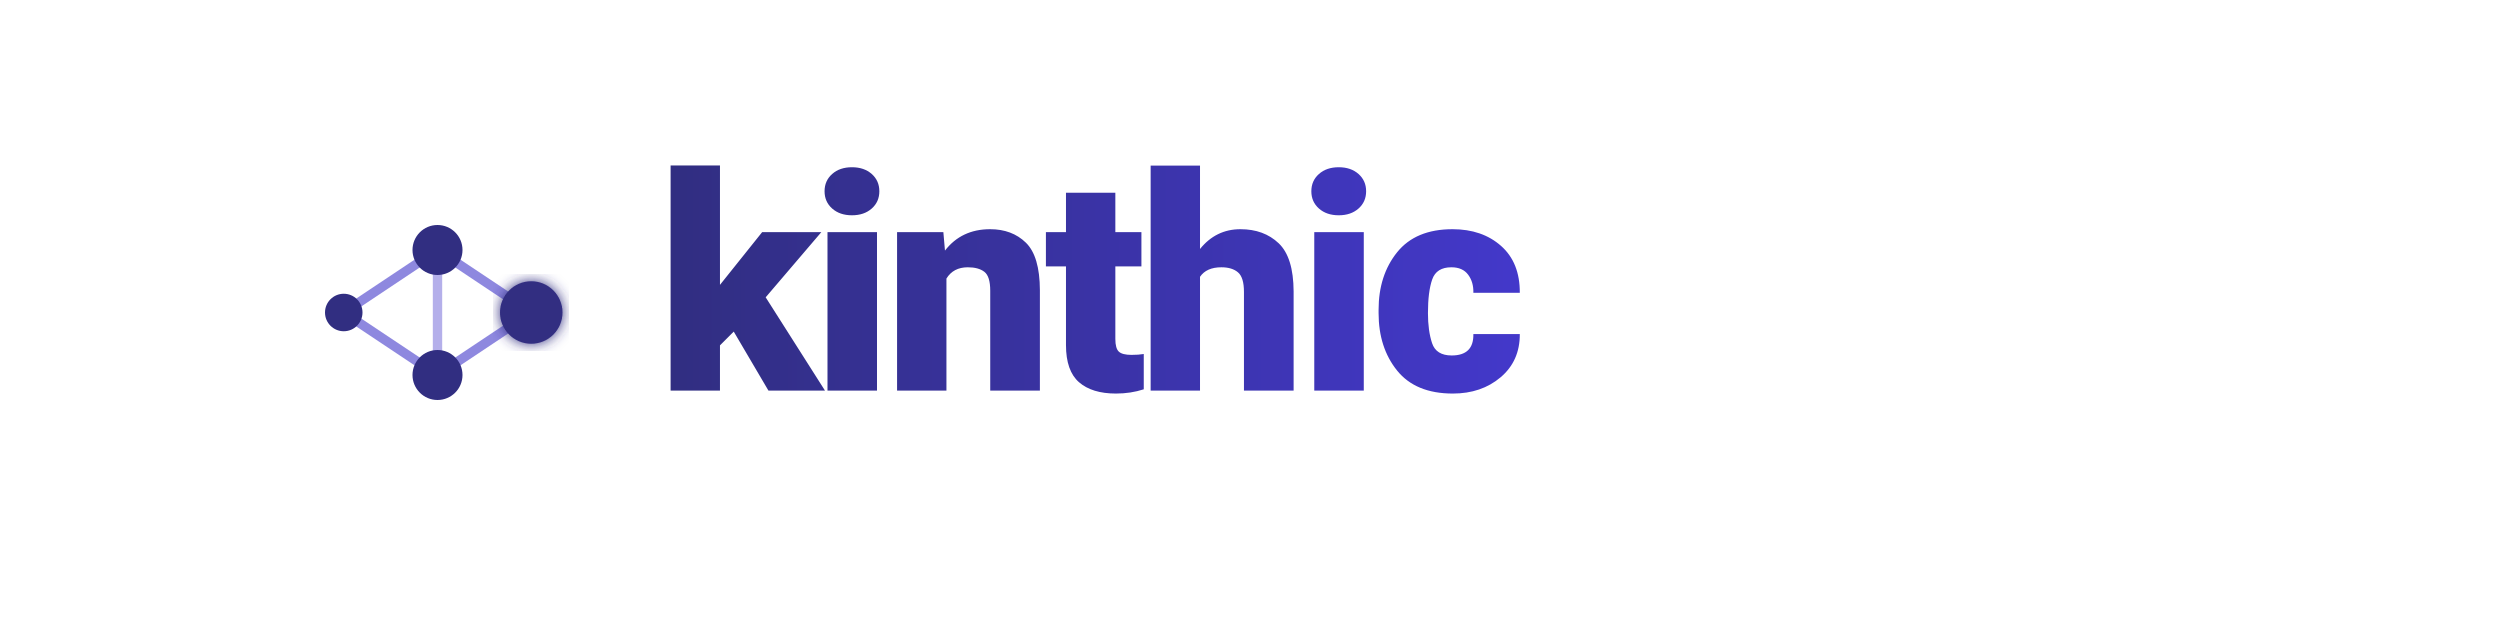
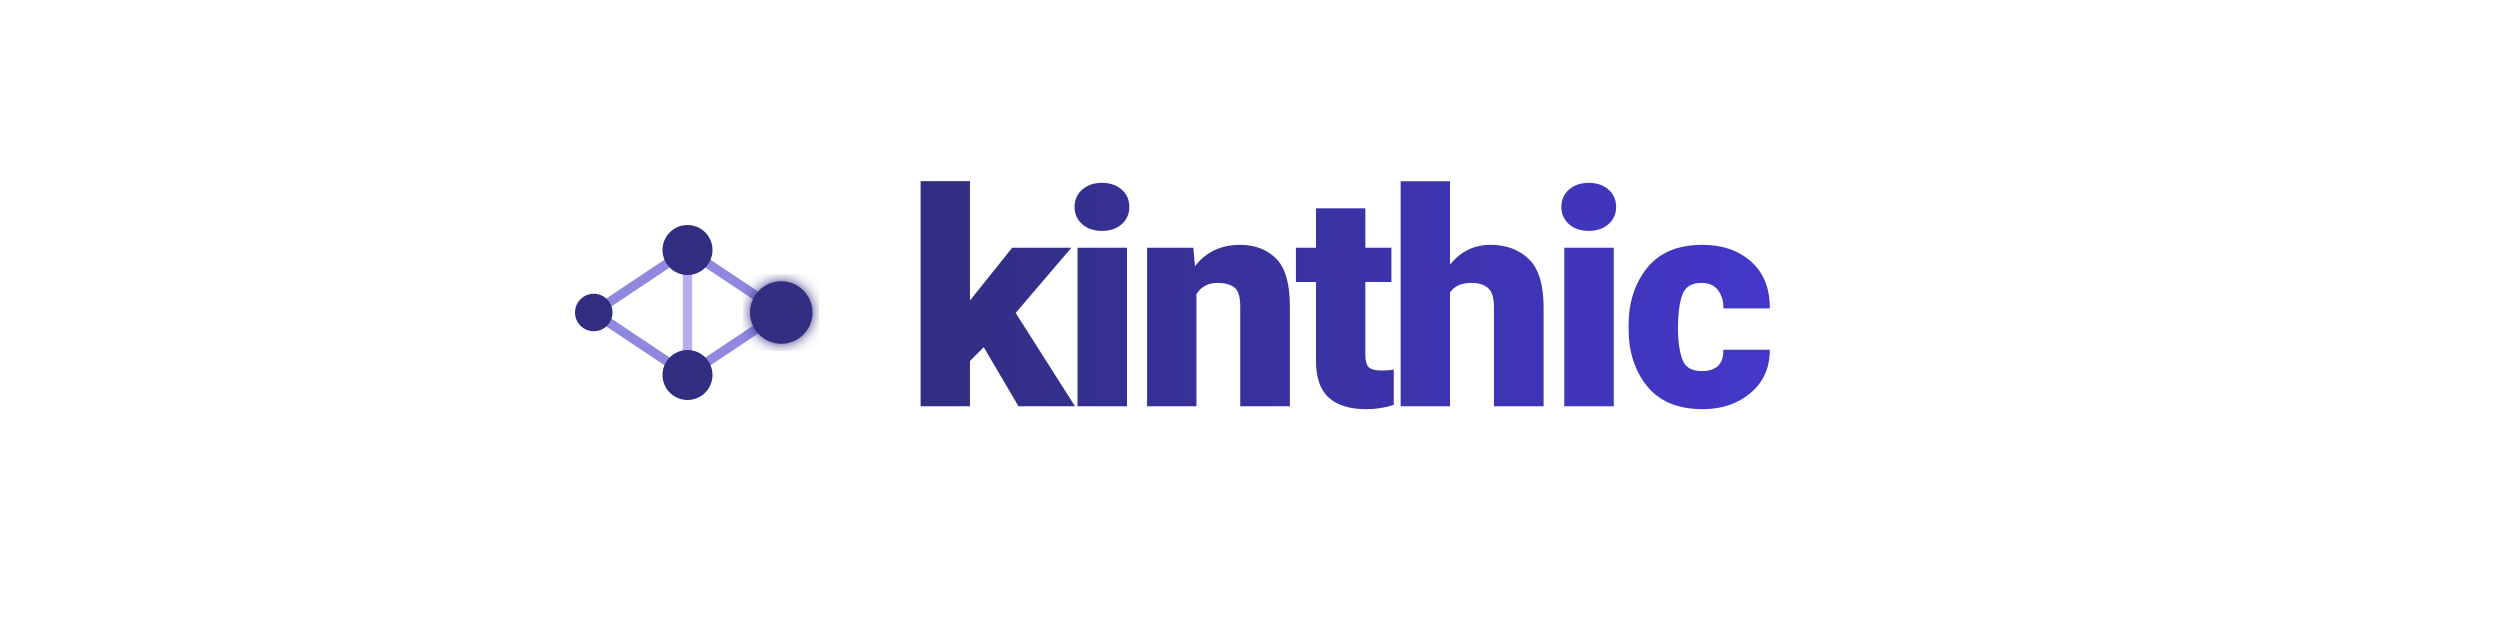
<svg xmlns="http://www.w3.org/2000/svg" viewBox="0 0 800 200" width="100%" height="100%">
  <defs>
    <linearGradient id="textGrad" x1="0%" y1="0%" x2="100%" y2="0%">
      <stop offset="0%" stop-color="#312e81" />
      <stop offset="100%" stop-color="#4338ca" />
    </linearGradient>
    <filter id="glow">
      <feGaussianBlur stdDeviation="2" result="coloredBlur" />
      <feMerge>
        <feMergeNode in="coloredBlur" />
        <feMergeNode in="SourceGraphic" />
      </feMerge>
    </filter>
  </defs>
-   <g transform="translate(140, 100)">
-     <line x1="-30" y1="0" x2="0" y2="-20" stroke="#4338ca" stroke-width="3" opacity="0.6" />
-     <line x1="-30" y1="0" x2="0" y2="20" stroke="#4338ca" stroke-width="3" opacity="0.6" />
-     <line x1="0" y1="-20" x2="30" y2="0" stroke="#4338ca" stroke-width="3" opacity="0.6" />
-     <line x1="0" y1="20" x2="30" y2="0" stroke="#4338ca" stroke-width="3" opacity="0.6" />
-     <line x1="0" y1="-20" x2="0" y2="20" stroke="#4338ca" stroke-width="3" opacity="0.4" />
-     <circle cx="-30" cy="0" r="6" fill="#312e81" />
-     <circle cx="0" cy="-20" r="8" fill="#312e81" />
-     <circle cx="0" cy="20" r="8" fill="#312e81" />
-     <circle cx="30" cy="0" r="10" fill="#312e81" filter="url(#glow)" />
+   <g transform="translate(400, 100)">
+     <g transform="translate(-180, 0)">
+       <line x1="-30" y1="0" x2="0" y2="-20" stroke="#4338ca" stroke-width="3" opacity="0.6" />
+       <line x1="-30" y1="0" x2="0" y2="20" stroke="#4338ca" stroke-width="3" opacity="0.6" />
+       <line x1="0" y1="-20" x2="30" y2="0" stroke="#4338ca" stroke-width="3" opacity="0.6" />
+       <line x1="0" y1="20" x2="30" y2="0" stroke="#4338ca" stroke-width="3" opacity="0.6" />
+       <line x1="0" y1="-20" x2="0" y2="20" stroke="#4338ca" stroke-width="3" opacity="0.4" />
+       <circle cx="-30" cy="0" r="6" fill="#312e81" />
+       <circle cx="0" cy="-20" r="8" fill="#312e81" />
+       <circle cx="0" cy="20" r="8" fill="#312e81" />
+       <circle cx="30" cy="0" r="10" fill="#312e81" filter="url(#glow)" />
+     </g>
+     <text x="-110" y="30" font-family="-apple-system, BlinkMacSystemFont, 'Segoe UI', Roboto, Helvetica, Arial, sans-serif" font-size="96" font-weight="800" fill="url(#textGrad)" letter-spacing="-3">kinthic</text>
  </g>
-   <text x="210" y="125" font-family="-apple-system, BlinkMacSystemFont, 'Segoe UI', Roboto, Helvetica, Arial, sans-serif" font-size="96" font-weight="800" fill="url(#textGrad)" letter-spacing="-3">
-     kinthic
-   </text>
</svg>
